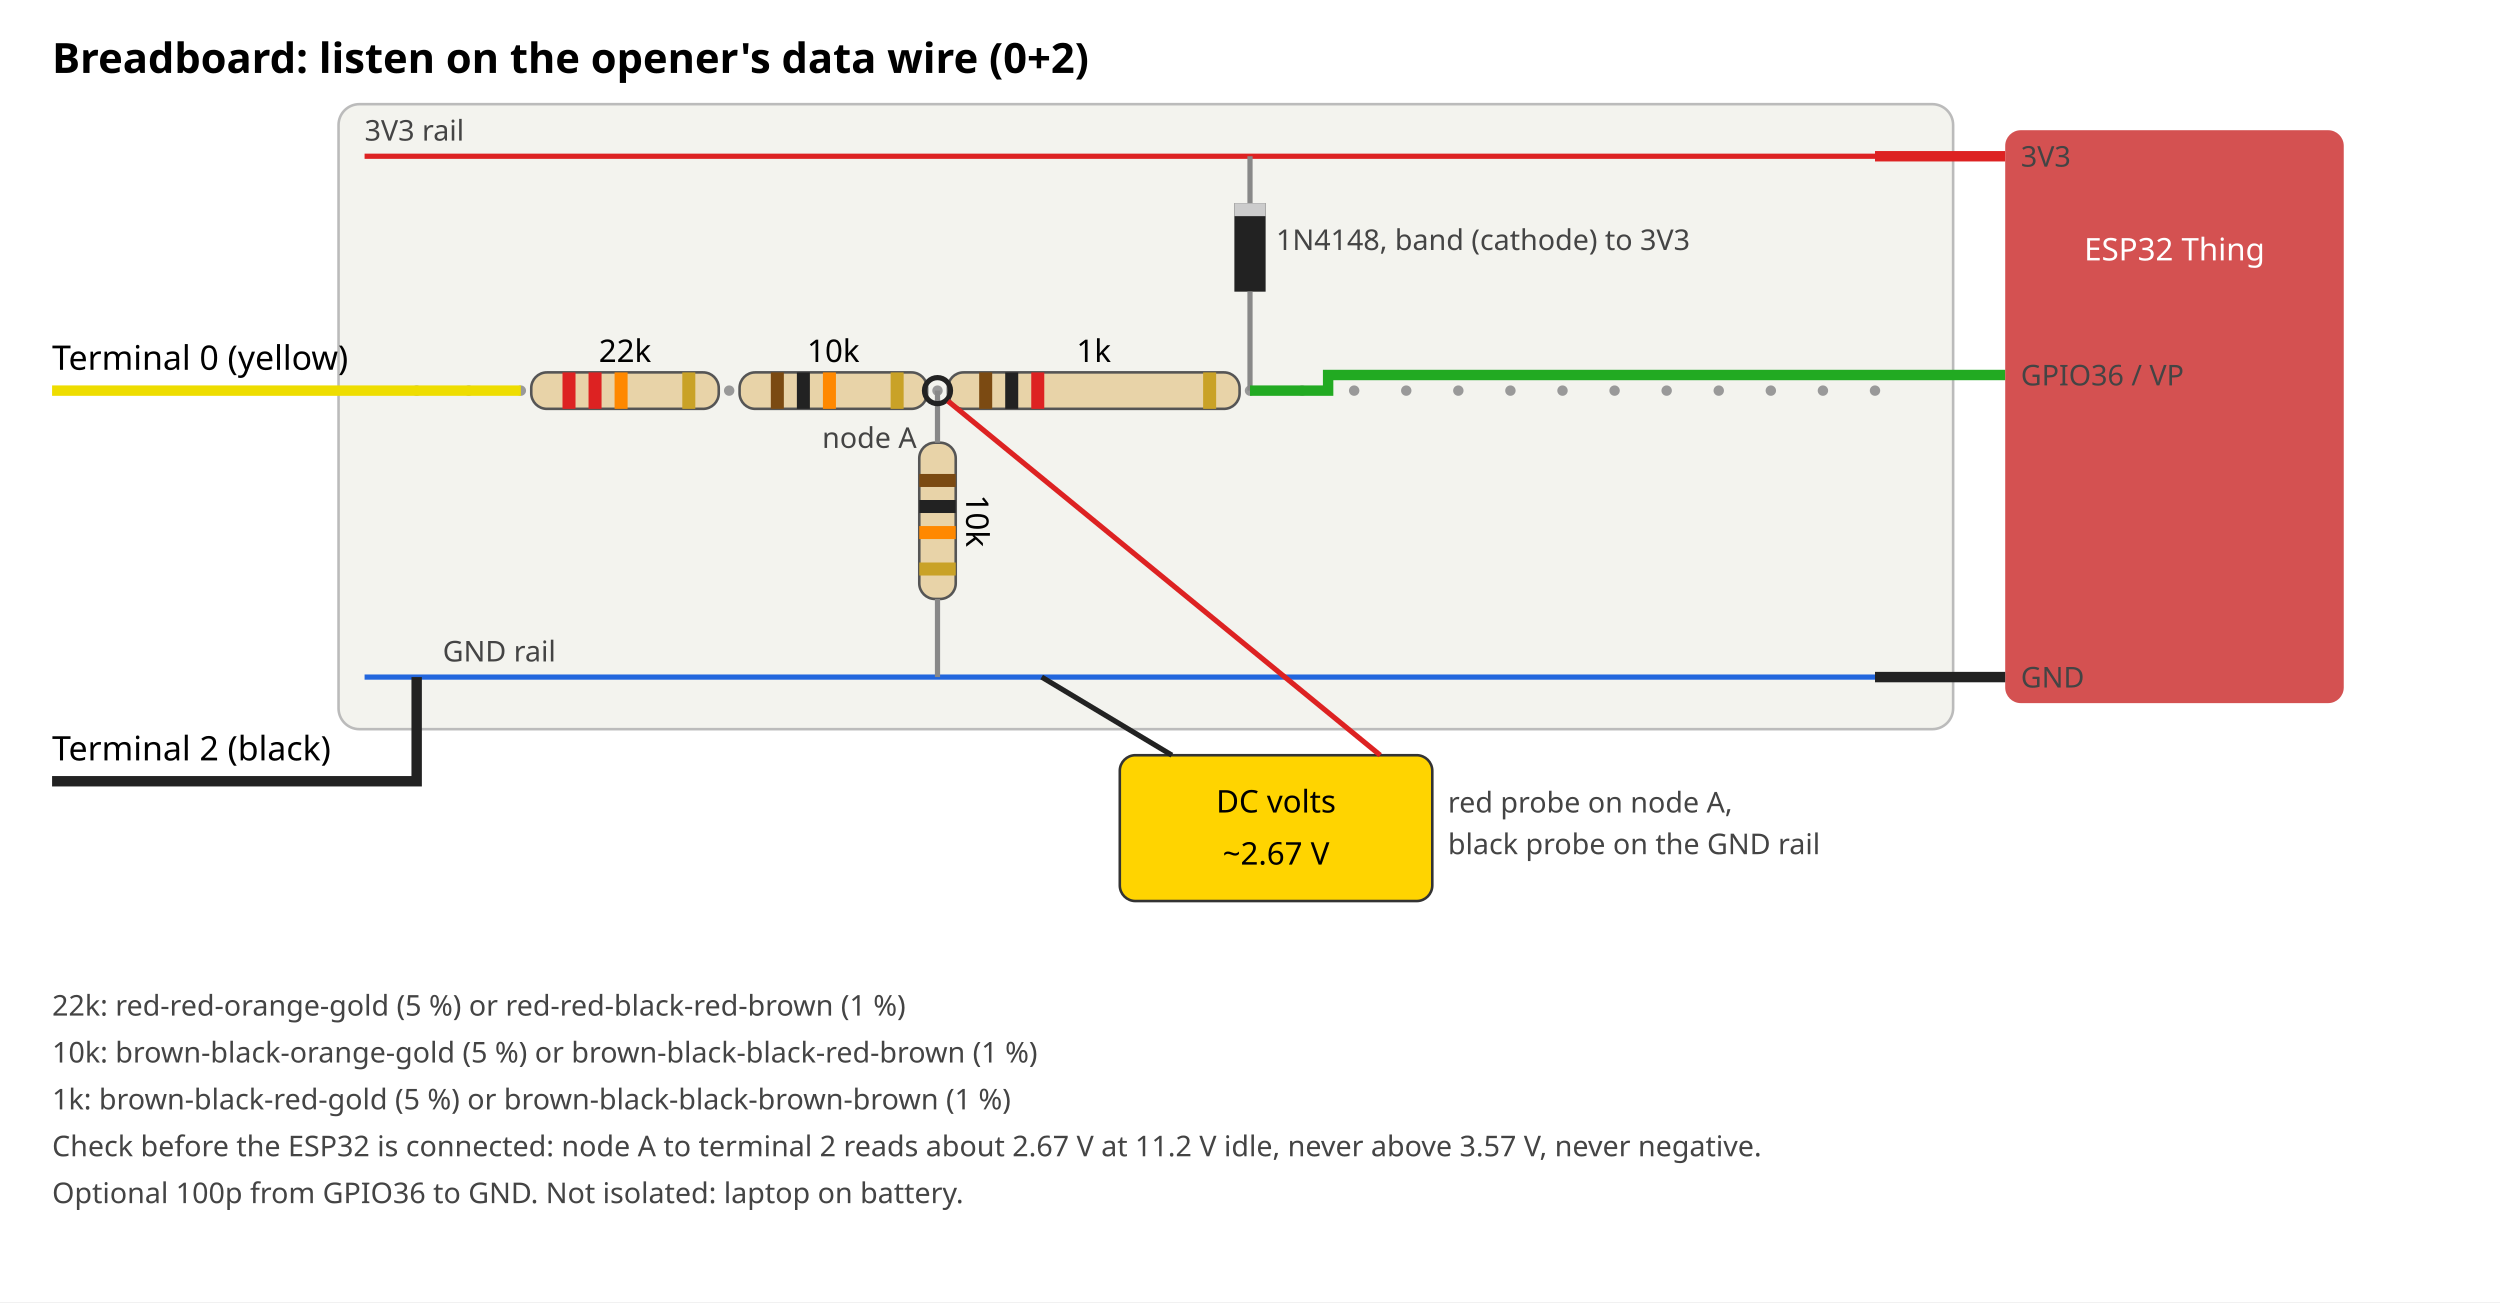
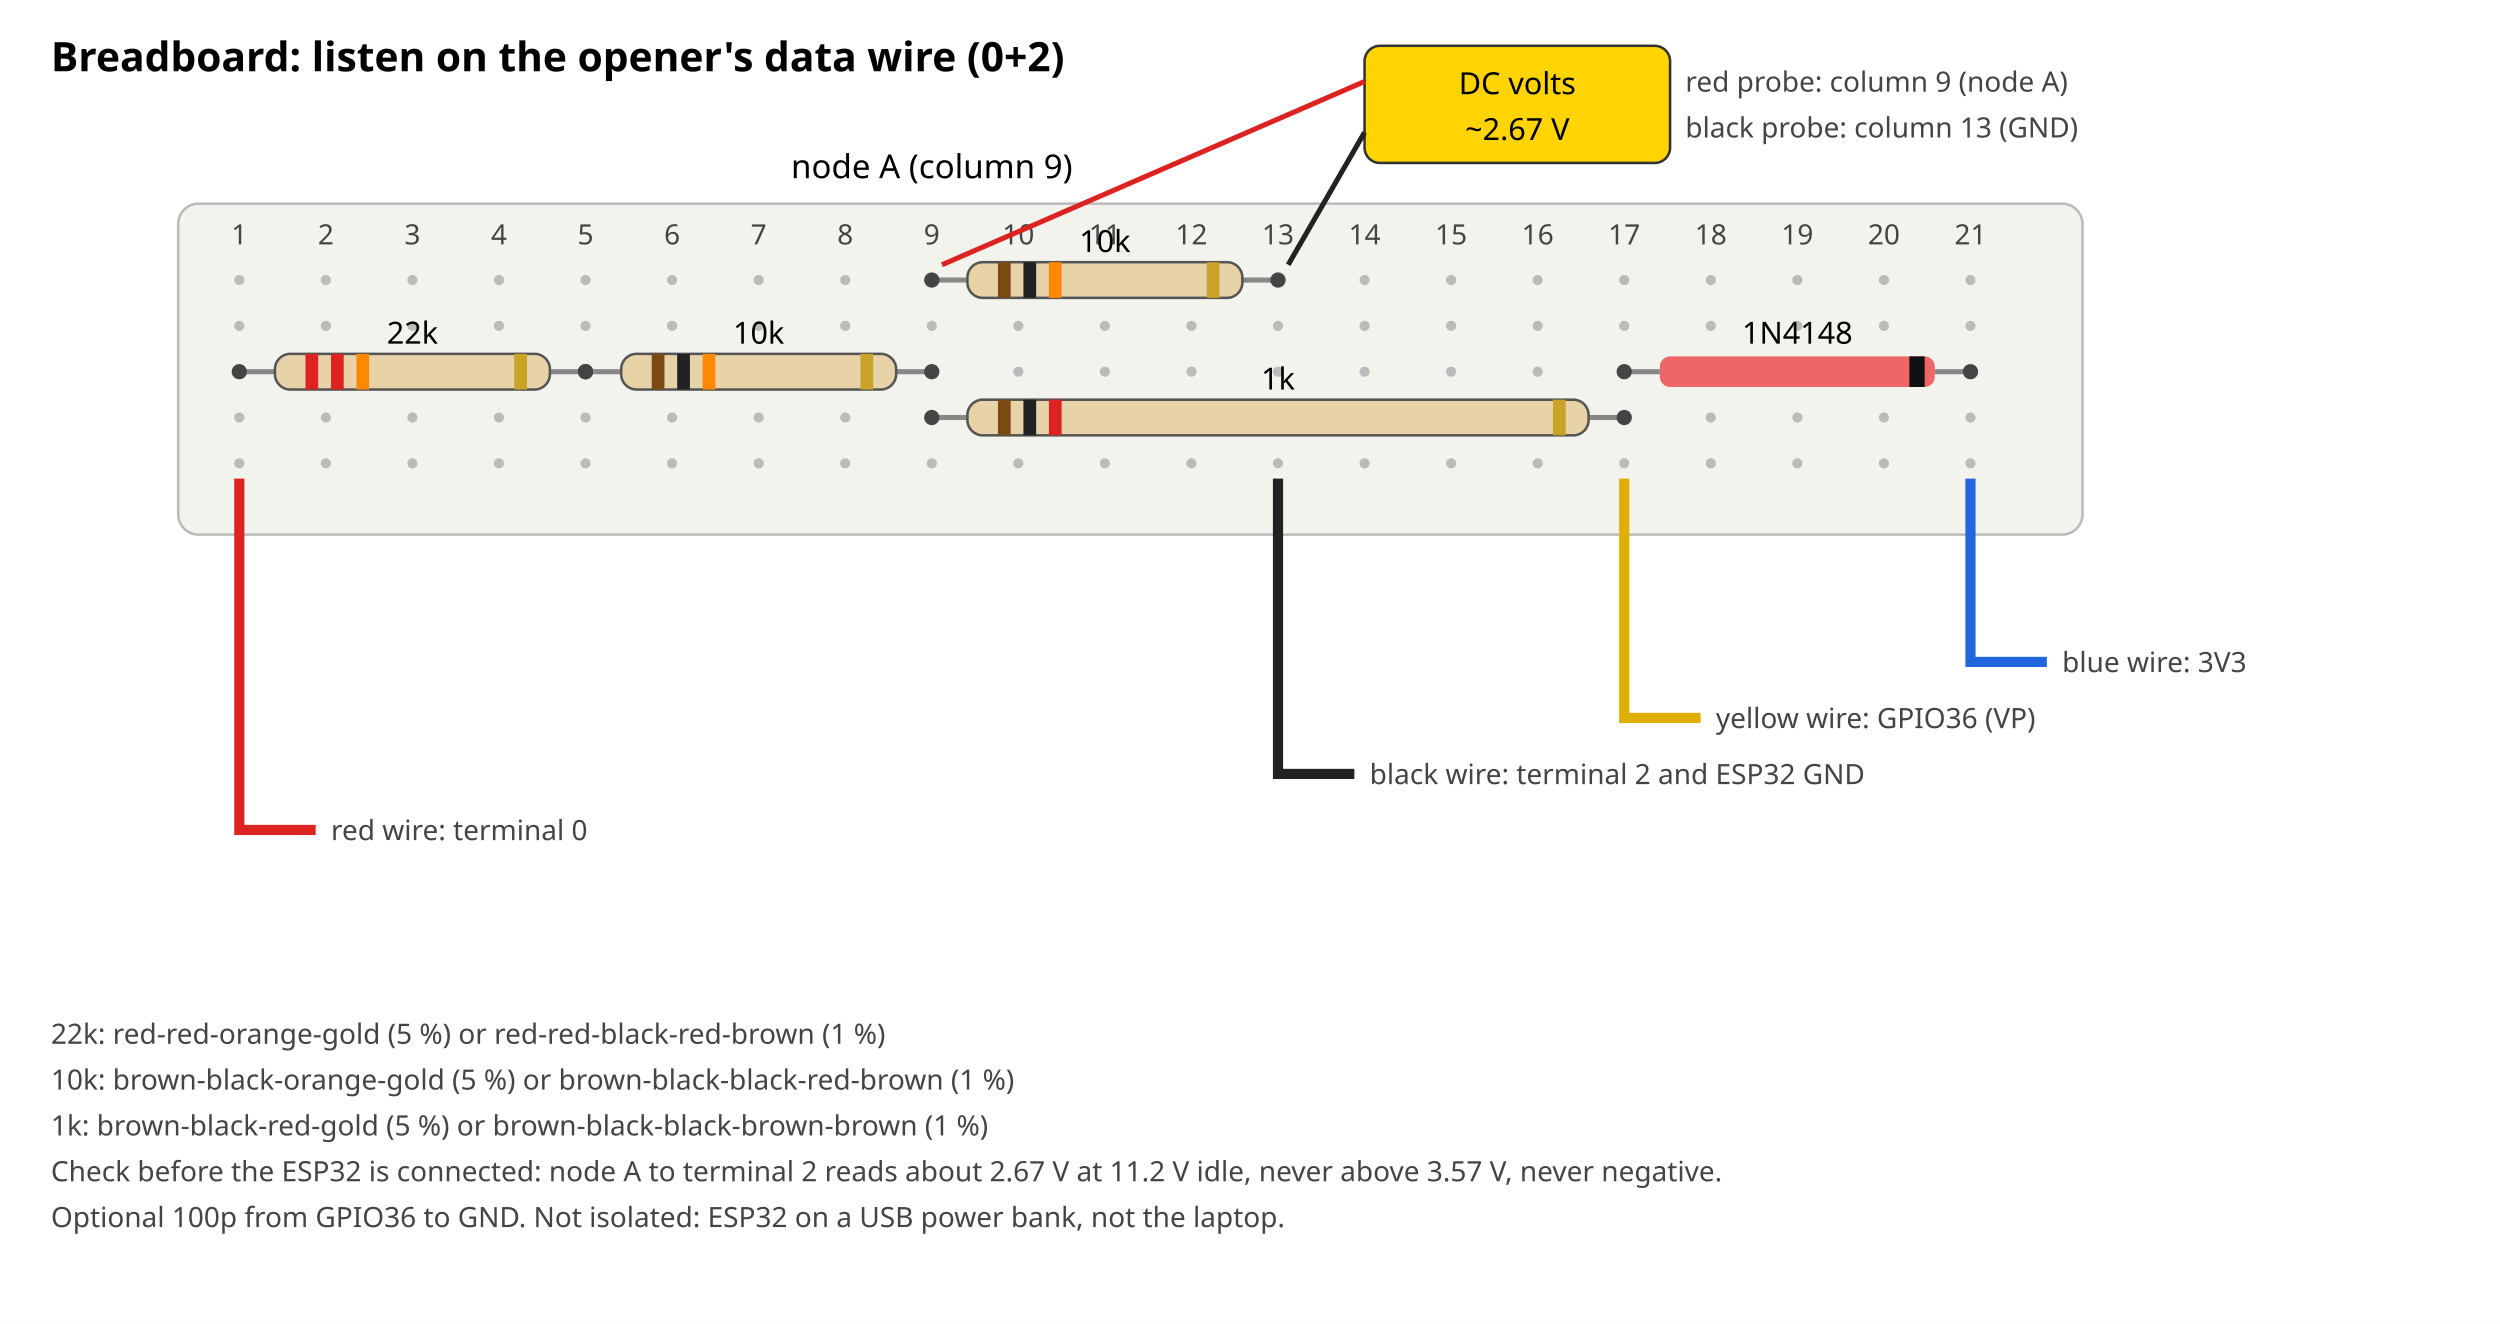
- <svg xmlns="http://www.w3.org/2000/svg" viewBox="0 0 960 500" width="960" height="500" font-family="sans-serif" font-size="13">
+ <svg xmlns="http://www.w3.org/2000/svg" viewBox="0 0 982 520" width="982" height="520" font-family="sans-serif" font-size="13">
  <style>.v{font-size:12px;text-anchor:middle}.l{font-size:13px}.s{font-size:11px;fill:#444}.h{font-size:16px;font-weight:bold}</style>
-   <rect width="960" height="500" fill="#fff" />
+   <rect width="982" height="520" fill="#fff" />
  <text x="20" y="28" class="h">Breadboard: listen on the opener's data wire (0+2)</text>
-   <rect x="130" y="40" width="620" height="240" rx="8" fill="#f3f3ee" stroke="#bbb" />
-   <polyline points="140,60 720,60" fill="none" stroke="#d22" stroke-width="2" />
-   <text x="140" y="54" class="s">3V3 rail</text>
-   <polyline points="140,260 720,260" fill="none" stroke="#26d" stroke-width="2" />
-   <text x="170" y="254" class="s">GND rail</text>
-   <circle cx="160" cy="150" r="2" fill="#999" />
-   <circle cx="180" cy="150" r="2" fill="#999" />
-   <circle cx="200" cy="150" r="2" fill="#999" />
-   <circle cx="220" cy="150" r="2" fill="#999" />
-   <circle cx="240" cy="150" r="2" fill="#999" />
-   <circle cx="260" cy="150" r="2" fill="#999" />
-   <circle cx="280" cy="150" r="2" fill="#999" />
-   <circle cx="300" cy="150" r="2" fill="#999" />
-   <circle cx="320" cy="150" r="2" fill="#999" />
-   <circle cx="340" cy="150" r="2" fill="#999" />
-   <circle cx="360" cy="150" r="2" fill="#999" />
-   <circle cx="380" cy="150" r="2" fill="#999" />
-   <circle cx="400" cy="150" r="2" fill="#999" />
-   <circle cx="420" cy="150" r="2" fill="#999" />
-   <circle cx="440" cy="150" r="2" fill="#999" />
-   <circle cx="460" cy="150" r="2" fill="#999" />
-   <circle cx="480" cy="150" r="2" fill="#999" />
-   <circle cx="500" cy="150" r="2" fill="#999" />
-   <circle cx="520" cy="150" r="2" fill="#999" />
-   <circle cx="540" cy="150" r="2" fill="#999" />
-   <circle cx="560" cy="150" r="2" fill="#999" />
-   <circle cx="580" cy="150" r="2" fill="#999" />
-   <circle cx="600" cy="150" r="2" fill="#999" />
-   <circle cx="620" cy="150" r="2" fill="#999" />
-   <circle cx="640" cy="150" r="2" fill="#999" />
-   <circle cx="660" cy="150" r="2" fill="#999" />
-   <circle cx="680" cy="150" r="2" fill="#999" />
-   <circle cx="700" cy="150" r="2" fill="#999" />
-   <circle cx="720" cy="150" r="2" fill="#999" />
-   <rect x="204" y="143" width="72" height="14" rx="6" fill="#e8d3a8" stroke="#555" />
-   <rect x="216" y="143" width="5" height="14" fill="#d22" />
-   <rect x="226" y="143" width="5" height="14" fill="#d22" />
-   <rect x="236" y="143" width="5" height="14" fill="#f80" />
-   <rect x="262" y="143" width="5" height="14" fill="#c9a227" />
-   <text x="240.0" y="139" class="v">22k</text>
-   <rect x="284" y="143" width="72" height="14" rx="6" fill="#e8d3a8" stroke="#555" />
-   <rect x="296" y="143" width="5" height="14" fill="#7b4a12" />
-   <rect x="306" y="143" width="5" height="14" fill="#222" />
-   <rect x="316" y="143" width="5" height="14" fill="#f80" />
-   <rect x="342" y="143" width="5" height="14" fill="#c9a227" />
-   <text x="320.0" y="139" class="v">10k</text>
-   <rect x="364" y="143" width="112" height="14" rx="6" fill="#e8d3a8" stroke="#555" />
-   <rect x="376" y="143" width="5" height="14" fill="#7b4a12" />
-   <rect x="386" y="143" width="5" height="14" fill="#222" />
-   <rect x="396" y="143" width="5" height="14" fill="#d22" />
-   <rect x="462" y="143" width="5" height="14" fill="#c9a227" />
-   <text x="420.0" y="139" class="v">1k</text>
-   <g transform="rotate(90 360 200)">
-     <rect x="330" y="193" width="60" height="14" rx="6" fill="#e8d3a8" stroke="#555" />
-     <rect x="342" y="193" width="5" height="14" fill="#7b4a12" />
-     <rect x="352" y="193" width="5" height="14" fill="#222" />
-     <rect x="362" y="193" width="5" height="14" fill="#f80" />
-     <rect x="376" y="193" width="5" height="14" fill="#c9a227" />
-     <text x="360.0" y="189" class="v">10k</text>
-   </g>
-   <polyline points="360,150 360,170" fill="none" stroke="#888" stroke-width="2" />
-   <polyline points="360,230 360,260" fill="none" stroke="#888" stroke-width="2" />
-   <rect x="474" y="78" width="12" height="34" fill="#222" />
-   <rect x="474" y="78" width="12" height="5" fill="#ccc" />
-   <polyline points="480,60 480,78" fill="none" stroke="#888" stroke-width="2" />
-   <polyline points="480,112 480,150" fill="none" stroke="#888" stroke-width="2" />
-   <text x="490" y="96" class="s">1N4148, band (cathode) to 3V3</text>
-   <circle cx="360" cy="150" r="5" fill="none" stroke="#222" stroke-width="2" />
-   <text x="352" y="172" class="s" text-anchor="end">node A</text>
-   <polyline points="20,150 200,150" fill="none" stroke="#ed0" stroke-width="4" />
-   <text x="20" y="142" class="l">Terminal 0 (yellow)</text>
-   <polyline points="20,300 160,300 160,260" fill="none" stroke="#222" stroke-width="4" />
-   <text x="20" y="292" class="l">Terminal 2 (black)</text>
-   <polyline points="480,150 510,150 510,144 770,144" fill="none" stroke="#2a2" stroke-width="4" />
-   <rect x="770" y="50" width="130" height="220" fill="#c33" opacity="0.85" rx="6" />
-   <text x="835" y="100" class="v" fill="#fff">ESP32 Thing</text>
-   <text x="776" y="148" class="s" fill="#fff">GPIO36 / VP</text>
-   <polyline points="720,60 770,60" fill="none" stroke="#d22" stroke-width="4" />
-   <text x="776" y="64" class="s" fill="#fff">3V3</text>
-   <polyline points="720,260 770,260" fill="none" stroke="#222" stroke-width="4" />
-   <text x="776" y="264" class="s" fill="#fff">GND</text>
-   <rect x="430" y="290" width="120" height="56" rx="6" fill="#ffd400" stroke="#333" />
-   <text x="490" y="312" class="v">DC volts</text>
-   <text x="490" y="332" class="v">~2.67 V</text>
-   <polyline points="530,290 364,154" fill="none" stroke="#d22" stroke-width="2" />
-   <polyline points="450,290 400,260" fill="none" stroke="#222" stroke-width="2" />
-   <text x="556" y="312" class="s">red probe on node A,</text>
-   <text x="556" y="328" class="s">black probe on the GND rail</text>
-   <text x="20" y="390" class="s">22k: red-red-orange-gold  (5 %)   or  red-red-black-red-brown  (1 %)</text>
-   <text x="20" y="408" class="s">10k: brown-black-orange-gold  (5 %)   or  brown-black-black-red-brown  (1 %)</text>
-   <text x="20" y="426" class="s">1k: brown-black-red-gold  (5 %)   or  brown-black-black-brown-brown  (1 %)</text>
-   <text x="20" y="444" class="s">Check before the ESP32 is connected: node A to terminal 2 reads about 2.67 V at 11.2 V idle, never above 3.57 V, never negative.</text>
-   <text x="20" y="462" class="s">Optional 100p from GPIO36 to GND. Not isolated: laptop on battery.</text>
+   <rect x="70" y="80" width="748" height="130" rx="8" fill="#f3f3ee" stroke="#bbb" />
+   <text x="94" y="96" class="s" text-anchor="middle">1</text>
+   <circle cx="94" cy="110" r="2" fill="#bbb" />
+   <circle cx="94" cy="128" r="2" fill="#bbb" />
+   <circle cx="94" cy="146" r="2" fill="#bbb" />
+   <circle cx="94" cy="164" r="2" fill="#bbb" />
+   <circle cx="94" cy="182" r="2" fill="#bbb" />
+   <text x="128" y="96" class="s" text-anchor="middle">2</text>
+   <circle cx="128" cy="110" r="2" fill="#bbb" />
+   <circle cx="128" cy="128" r="2" fill="#bbb" />
+   <circle cx="128" cy="146" r="2" fill="#bbb" />
+   <circle cx="128" cy="164" r="2" fill="#bbb" />
+   <circle cx="128" cy="182" r="2" fill="#bbb" />
+   <text x="162" y="96" class="s" text-anchor="middle">3</text>
+   <circle cx="162" cy="110" r="2" fill="#bbb" />
+   <circle cx="162" cy="128" r="2" fill="#bbb" />
+   <circle cx="162" cy="146" r="2" fill="#bbb" />
+   <circle cx="162" cy="164" r="2" fill="#bbb" />
+   <circle cx="162" cy="182" r="2" fill="#bbb" />
+   <text x="196" y="96" class="s" text-anchor="middle">4</text>
+   <circle cx="196" cy="110" r="2" fill="#bbb" />
+   <circle cx="196" cy="128" r="2" fill="#bbb" />
+   <circle cx="196" cy="146" r="2" fill="#bbb" />
+   <circle cx="196" cy="164" r="2" fill="#bbb" />
+   <circle cx="196" cy="182" r="2" fill="#bbb" />
+   <text x="230" y="96" class="s" text-anchor="middle">5</text>
+   <circle cx="230" cy="110" r="2" fill="#bbb" />
+   <circle cx="230" cy="128" r="2" fill="#bbb" />
+   <circle cx="230" cy="146" r="2" fill="#bbb" />
+   <circle cx="230" cy="164" r="2" fill="#bbb" />
+   <circle cx="230" cy="182" r="2" fill="#bbb" />
+   <text x="264" y="96" class="s" text-anchor="middle">6</text>
+   <circle cx="264" cy="110" r="2" fill="#bbb" />
+   <circle cx="264" cy="128" r="2" fill="#bbb" />
+   <circle cx="264" cy="146" r="2" fill="#bbb" />
+   <circle cx="264" cy="164" r="2" fill="#bbb" />
+   <circle cx="264" cy="182" r="2" fill="#bbb" />
+   <text x="298" y="96" class="s" text-anchor="middle">7</text>
+   <circle cx="298" cy="110" r="2" fill="#bbb" />
+   <circle cx="298" cy="128" r="2" fill="#bbb" />
+   <circle cx="298" cy="146" r="2" fill="#bbb" />
+   <circle cx="298" cy="164" r="2" fill="#bbb" />
+   <circle cx="298" cy="182" r="2" fill="#bbb" />
+   <text x="332" y="96" class="s" text-anchor="middle">8</text>
+   <circle cx="332" cy="110" r="2" fill="#bbb" />
+   <circle cx="332" cy="128" r="2" fill="#bbb" />
+   <circle cx="332" cy="146" r="2" fill="#bbb" />
+   <circle cx="332" cy="164" r="2" fill="#bbb" />
+   <circle cx="332" cy="182" r="2" fill="#bbb" />
+   <text x="366" y="96" class="s" text-anchor="middle">9</text>
+   <circle cx="366" cy="110" r="2" fill="#bbb" />
+   <circle cx="366" cy="128" r="2" fill="#bbb" />
+   <circle cx="366" cy="146" r="2" fill="#bbb" />
+   <circle cx="366" cy="164" r="2" fill="#bbb" />
+   <circle cx="366" cy="182" r="2" fill="#bbb" />
+   <text x="400" y="96" class="s" text-anchor="middle">10</text>
+   <circle cx="400" cy="110" r="2" fill="#bbb" />
+   <circle cx="400" cy="128" r="2" fill="#bbb" />
+   <circle cx="400" cy="146" r="2" fill="#bbb" />
+   <circle cx="400" cy="164" r="2" fill="#bbb" />
+   <circle cx="400" cy="182" r="2" fill="#bbb" />
+   <text x="434" y="96" class="s" text-anchor="middle">11</text>
+   <circle cx="434" cy="110" r="2" fill="#bbb" />
+   <circle cx="434" cy="128" r="2" fill="#bbb" />
+   <circle cx="434" cy="146" r="2" fill="#bbb" />
+   <circle cx="434" cy="164" r="2" fill="#bbb" />
+   <circle cx="434" cy="182" r="2" fill="#bbb" />
+   <text x="468" y="96" class="s" text-anchor="middle">12</text>
+   <circle cx="468" cy="110" r="2" fill="#bbb" />
+   <circle cx="468" cy="128" r="2" fill="#bbb" />
+   <circle cx="468" cy="146" r="2" fill="#bbb" />
+   <circle cx="468" cy="164" r="2" fill="#bbb" />
+   <circle cx="468" cy="182" r="2" fill="#bbb" />
+   <text x="502" y="96" class="s" text-anchor="middle">13</text>
+   <circle cx="502" cy="110" r="2" fill="#bbb" />
+   <circle cx="502" cy="128" r="2" fill="#bbb" />
+   <circle cx="502" cy="146" r="2" fill="#bbb" />
+   <circle cx="502" cy="164" r="2" fill="#bbb" />
+   <circle cx="502" cy="182" r="2" fill="#bbb" />
+   <text x="536" y="96" class="s" text-anchor="middle">14</text>
+   <circle cx="536" cy="110" r="2" fill="#bbb" />
+   <circle cx="536" cy="128" r="2" fill="#bbb" />
+   <circle cx="536" cy="146" r="2" fill="#bbb" />
+   <circle cx="536" cy="164" r="2" fill="#bbb" />
+   <circle cx="536" cy="182" r="2" fill="#bbb" />
+   <text x="570" y="96" class="s" text-anchor="middle">15</text>
+   <circle cx="570" cy="110" r="2" fill="#bbb" />
+   <circle cx="570" cy="128" r="2" fill="#bbb" />
+   <circle cx="570" cy="146" r="2" fill="#bbb" />
+   <circle cx="570" cy="164" r="2" fill="#bbb" />
+   <circle cx="570" cy="182" r="2" fill="#bbb" />
+   <text x="604" y="96" class="s" text-anchor="middle">16</text>
+   <circle cx="604" cy="110" r="2" fill="#bbb" />
+   <circle cx="604" cy="128" r="2" fill="#bbb" />
+   <circle cx="604" cy="146" r="2" fill="#bbb" />
+   <circle cx="604" cy="164" r="2" fill="#bbb" />
+   <circle cx="604" cy="182" r="2" fill="#bbb" />
+   <text x="638" y="96" class="s" text-anchor="middle">17</text>
+   <circle cx="638" cy="110" r="2" fill="#bbb" />
+   <circle cx="638" cy="128" r="2" fill="#bbb" />
+   <circle cx="638" cy="146" r="2" fill="#bbb" />
+   <circle cx="638" cy="164" r="2" fill="#bbb" />
+   <circle cx="638" cy="182" r="2" fill="#bbb" />
+   <text x="672" y="96" class="s" text-anchor="middle">18</text>
+   <circle cx="672" cy="110" r="2" fill="#bbb" />
+   <circle cx="672" cy="128" r="2" fill="#bbb" />
+   <circle cx="672" cy="146" r="2" fill="#bbb" />
+   <circle cx="672" cy="164" r="2" fill="#bbb" />
+   <circle cx="672" cy="182" r="2" fill="#bbb" />
+   <text x="706" y="96" class="s" text-anchor="middle">19</text>
+   <circle cx="706" cy="110" r="2" fill="#bbb" />
+   <circle cx="706" cy="128" r="2" fill="#bbb" />
+   <circle cx="706" cy="146" r="2" fill="#bbb" />
+   <circle cx="706" cy="164" r="2" fill="#bbb" />
+   <circle cx="706" cy="182" r="2" fill="#bbb" />
+   <text x="740" y="96" class="s" text-anchor="middle">20</text>
+   <circle cx="740" cy="110" r="2" fill="#bbb" />
+   <circle cx="740" cy="128" r="2" fill="#bbb" />
+   <circle cx="740" cy="146" r="2" fill="#bbb" />
+   <circle cx="740" cy="164" r="2" fill="#bbb" />
+   <circle cx="740" cy="182" r="2" fill="#bbb" />
+   <text x="774" y="96" class="s" text-anchor="middle">21</text>
+   <circle cx="774" cy="110" r="2" fill="#bbb" />
+   <circle cx="774" cy="128" r="2" fill="#bbb" />
+   <circle cx="774" cy="146" r="2" fill="#bbb" />
+   <circle cx="774" cy="164" r="2" fill="#bbb" />
+   <circle cx="774" cy="182" r="2" fill="#bbb" />
+   <polyline points="94,146 108,146" fill="none" stroke="#888" stroke-width="2" />
+   <polyline points="216,146 230,146" fill="none" stroke="#888" stroke-width="2" />
+   <rect x="108" y="139" width="108" height="14" rx="6" fill="#e8d3a8" stroke="#555" />
+   <rect x="120" y="139" width="5" height="14" fill="#d22" />
+   <rect x="130" y="139" width="5" height="14" fill="#d22" />
+   <rect x="140" y="139" width="5" height="14" fill="#f80" />
+   <rect x="202" y="139" width="5" height="14" fill="#c9a227" />
+   <text x="162.0" y="135" class="v">22k</text>
+   <circle cx="94" cy="146" r="3" fill="#444" />
+   <circle cx="230" cy="146" r="3" fill="#444" />
+   <polyline points="230,146 244,146" fill="none" stroke="#888" stroke-width="2" />
+   <polyline points="352,146 366,146" fill="none" stroke="#888" stroke-width="2" />
+   <rect x="244" y="139" width="108" height="14" rx="6" fill="#e8d3a8" stroke="#555" />
+   <rect x="256" y="139" width="5" height="14" fill="#7b4a12" />
+   <rect x="266" y="139" width="5" height="14" fill="#222" />
+   <rect x="276" y="139" width="5" height="14" fill="#f80" />
+   <rect x="338" y="139" width="5" height="14" fill="#c9a227" />
+   <text x="298.0" y="135" class="v">10k</text>
+   <circle cx="230" cy="146" r="3" fill="#444" />
+   <circle cx="366" cy="146" r="3" fill="#444" />
+   <polyline points="366,110 380,110" fill="none" stroke="#888" stroke-width="2" />
+   <polyline points="488,110 502,110" fill="none" stroke="#888" stroke-width="2" />
+   <rect x="380" y="103" width="108" height="14" rx="6" fill="#e8d3a8" stroke="#555" />
+   <rect x="392" y="103" width="5" height="14" fill="#7b4a12" />
+   <rect x="402" y="103" width="5" height="14" fill="#222" />
+   <rect x="412" y="103" width="5" height="14" fill="#f80" />
+   <rect x="474" y="103" width="5" height="14" fill="#c9a227" />
+   <text x="434.0" y="99" class="v">10k</text>
+   <circle cx="366" cy="110" r="3" fill="#444" />
+   <circle cx="502" cy="110" r="3" fill="#444" />
+   <polyline points="366,164 380,164" fill="none" stroke="#888" stroke-width="2" />
+   <polyline points="624,164 638,164" fill="none" stroke="#888" stroke-width="2" />
+   <rect x="380" y="157" width="244" height="14" rx="6" fill="#e8d3a8" stroke="#555" />
+   <rect x="392" y="157" width="5" height="14" fill="#7b4a12" />
+   <rect x="402" y="157" width="5" height="14" fill="#222" />
+   <rect x="412" y="157" width="5" height="14" fill="#d22" />
+   <rect x="610" y="157" width="5" height="14" fill="#c9a227" />
+   <text x="502.0" y="153" class="v">1k</text>
+   <circle cx="366" cy="164" r="3" fill="#444" />
+   <circle cx="638" cy="164" r="3" fill="#444" />
+   <polyline points="638,146 652,146" fill="none" stroke="#888" stroke-width="2" />
+   <polyline points="760,146 774,146" fill="none" stroke="#888" stroke-width="2" />
+   <rect x="652" y="140" width="108" height="12" rx="4" fill="#e66" />
+   <rect x="750" y="140" width="6" height="12" fill="#111" />
+   <circle cx="638" cy="146" r="3" fill="#444" />
+   <circle cx="774" cy="146" r="3" fill="#444" />
+   <text x="706.0" y="135" class="v">1N4148</text>
+   <text x="366" y="70" class="l" text-anchor="middle">node A (column 9)</text>
+   <polyline points="94,188 94,326 124,326" fill="none" stroke="#d22" stroke-width="4" />
+   <text x="130" y="330" class="s">red wire: terminal 0</text>
+   <polyline points="502,188 502,304 532,304" fill="none" stroke="#222" stroke-width="4" />
+   <text x="538" y="308" class="s">black wire: terminal 2 and ESP32 GND</text>
+   <polyline points="638,188 638,282 668,282" fill="none" stroke="#e0b000" stroke-width="4" />
+   <text x="674" y="286" class="s">yellow wire: GPIO36 (VP)</text>
+   <polyline points="774,188 774,260 804,260" fill="none" stroke="#26d" stroke-width="4" />
+   <text x="810" y="264" class="s">blue wire: 3V3</text>
+   <rect x="536" y="18" width="120" height="46" rx="6" fill="#ffd400" stroke="#333" />
+   <text x="596" y="37" class="v">DC volts</text>
+   <text x="596" y="55" class="v">~2.67 V</text>
+   <polyline points="536,32 370,104" fill="none" stroke="#d22" stroke-width="2" />
+   <polyline points="536,52 506,104" fill="none" stroke="#222" stroke-width="2" />
+   <text x="662" y="36" class="s">red probe: column 9 (node A)</text>
+   <text x="662" y="54" class="s">black probe: column 13 (GND)</text>
+   <text x="20" y="410" class="s">22k: red-red-orange-gold  (5 %)   or  red-red-black-red-brown  (1 %)</text>
+   <text x="20" y="428" class="s">10k: brown-black-orange-gold  (5 %)   or  brown-black-black-red-brown  (1 %)</text>
+   <text x="20" y="446" class="s">1k: brown-black-red-gold  (5 %)   or  brown-black-black-brown-brown  (1 %)</text>
+   <text x="20" y="464" class="s">Check before the ESP32 is connected: node A to terminal 2 reads about 2.67 V at 11.2 V idle, never above 3.57 V, never negative.</text>
+   <text x="20" y="482" class="s">Optional 100p from GPIO36 to GND. Not isolated: ESP32 on a USB power bank, not the laptop.</text>
</svg>
